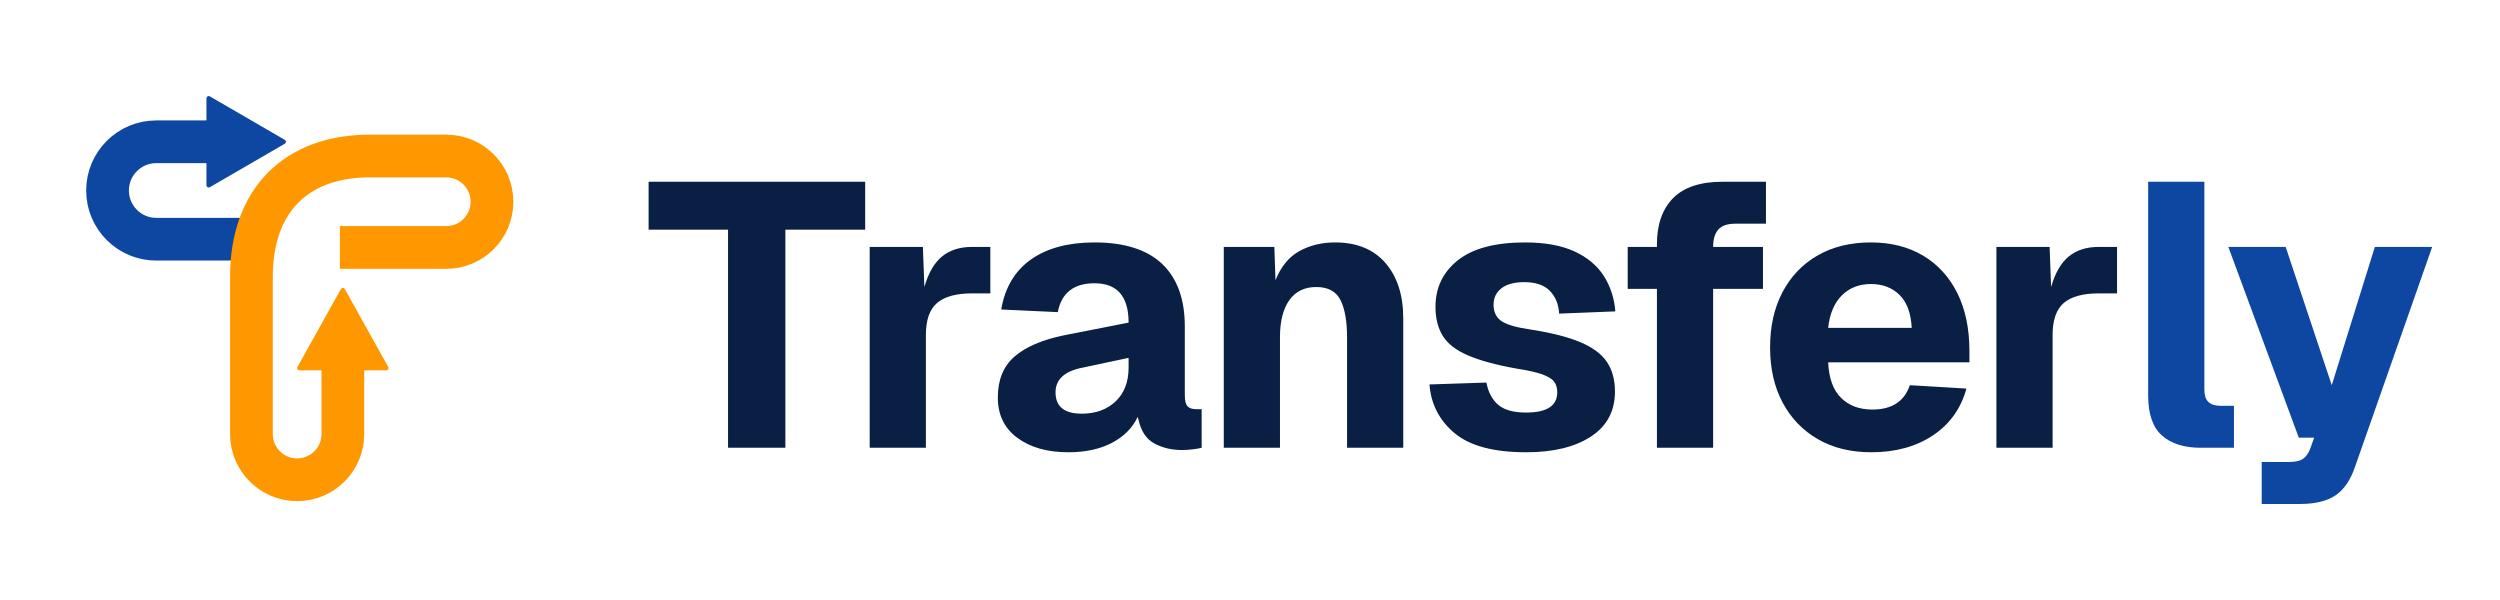
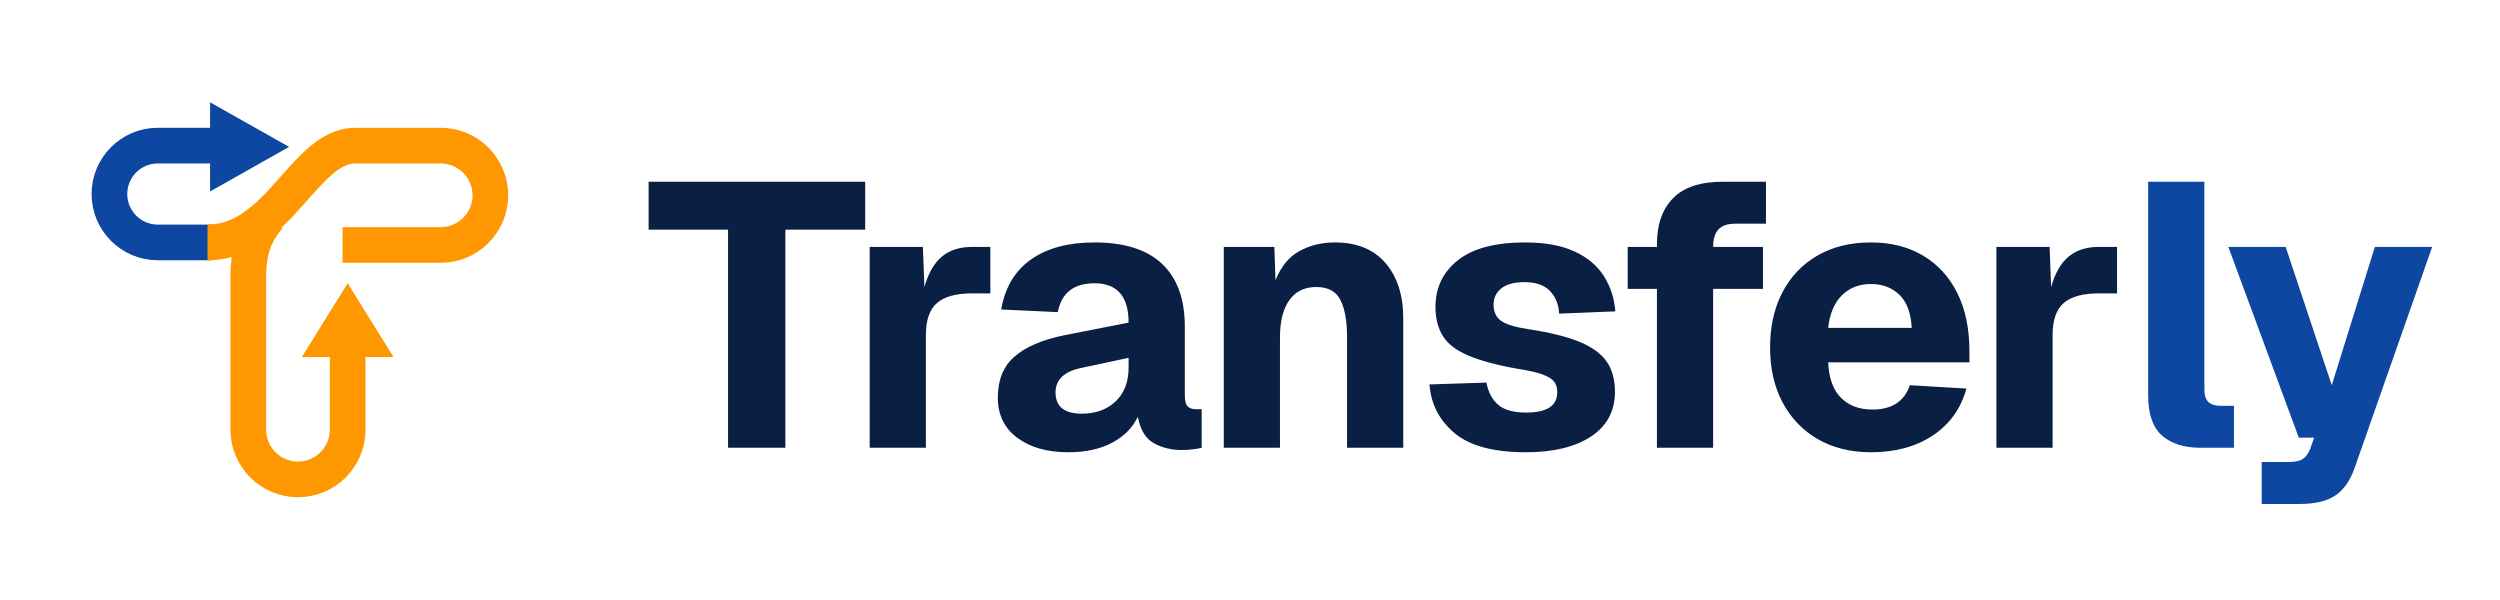
<svg xmlns="http://www.w3.org/2000/svg" width="333.6" height="80" viewBox="0 0 333.6 80" role="img" aria-label="Transferly">
-   <g transform="translate(8 8) scale(1) translate(-2.65 .92)">
+   <g transform="translate(8 8) scale(1) translate(32 32) scale(.68) translate(-49.1 -48.25)">
    <g class="tf-arrow" color="#0D47A1">
-       <path d="M24 10H15.5a6.5 6.5 0 0 0 0 13H28" stroke="currentColor" stroke-width="5.7" stroke-linecap="round" fill="none" />
-       <path d="M22.5 4.2 32.5 10l-10 5.8z" fill="currentColor" stroke="currentColor" stroke-width=".6" stroke-linejoin="round" />
+       <path d="M32.5 18H21.25a9.5 9.5 0 0 0 0 19H32" stroke="currentColor" stroke-width="7" fill="none" />
+       <path d="M31.5 9.5 47 18.25 31.5 27z" fill="currentColor" />
    </g>
    <g class="tf-ribbon" color="#FF9800">
-       <path d="M40 24.1h14.2a6.1 6.1 0 0 0 0-12.2H44C34 11.9 28.2 18 28.2 28v21a6.1 6.1 0 0 0 12.2 0v-9.5" stroke="currentColor" stroke-width="5.7" fill="none" />
-       <path d="M34.6 40.2 40.4 29.8l5.8 10.4z" fill="currentColor" stroke="currentColor" stroke-width=".6" stroke-linejoin="round" />
+       <path d="M57.5 37.5h19.25a9.75 9.75 0 0 0 0-19.5H60C50 18 45 37 31 37M43 32c-2.5 3-4 6-4 12v29.75a9.75 9.75 0 0 0 19.5 0V59" stroke="currentColor" stroke-width="7" fill="none" />
+       <path d="M49.5 59.5 58.5 45l9 14.5z" fill="currentColor" />
    </g>
  </g>
  <path fill="#0A1F44" d="M97.15 59.75V30.65H86.55V24.25H115.45V30.65H104.8V59.75Z M116.05 59.75V32.95H123.15L123.35 38.3Q124.15 35.5 125.7 34.23Q127.25 32.95 129.7 32.95H132.15V39.15H129.7Q126.55 39.15 125.05 40.42Q123.55 41.7 123.55 44.7V59.75Z M142.55 60.35Q138.35 60.35 135.75 58.42Q133.15 56.5 133.15 53.05Q133.15 49.5 135.38 47.58Q137.6 45.65 141.95 44.75L150.6 43.05Q150.6 37.8 146.05 37.8Q141.9 37.8 141.15 41.65L133.6 41.3Q134.35 36.9 137.58 34.62Q140.8 32.35 146.05 32.35Q152.05 32.35 155.08 35.22Q158.1 38.1 158.1 43.55V52.7Q158.1 53.85 158.48 54.23Q158.85 54.6 159.6 54.6H160.35V59.75Q160 59.85 159.23 59.95Q158.45 60.05 157.7 60.05Q155.65 60.05 154.03 59.17Q152.4 58.3 151.9 55.9L151.8 55.65Q150.8 57.8 148.4 59.08Q146 60.35 142.55 60.35ZM144.35 55.2Q147.15 55.2 148.88 53.55Q150.6 51.9 150.6 49.05V47.75L144.5 49.05Q140.85 49.75 140.85 52.35Q140.85 55.2 144.35 55.2Z M163.3 59.75V32.95H170.05L170.2 37.4Q171.3 34.65 173.4 33.5Q175.5 32.35 178.15 32.35Q182.5 32.35 184.88 35.1Q187.25 37.85 187.25 42.5V59.75H179.75V45Q179.75 41.8 178.88 40.05Q178 38.3 175.65 38.3Q173.3 38.3 172.05 40.05Q170.8 41.8 170.8 45V59.75Z M203.65 60.35Q197.15 60.35 194.1 57.8Q191.05 55.25 190.75 51.3L198.35 51.05Q198.7 52.95 199.9 54Q201.1 55.05 203.65 55.05Q207.8 55.05 207.8 52.35Q207.8 51.5 207.4 50.95Q207 50.4 205.85 49.97Q204.7 49.55 202.45 49.2Q198.25 48.45 195.88 47.42Q193.5 46.4 192.53 44.83Q191.55 43.25 191.55 40.95Q191.55 37.1 194.55 34.72Q197.55 32.35 203.5 32.35Q207.5 32.35 210.1 33.55Q212.7 34.75 214.03 36.85Q215.35 38.95 215.55 41.55L208.05 41.85Q207.95 40 206.83 38.83Q205.7 37.65 203.4 37.65Q201.4 37.65 200.35 38.47Q199.3 39.3 199.3 40.65Q199.3 42.1 200.32 42.82Q201.35 43.55 204.1 43.95Q208.35 44.6 210.85 45.65Q213.35 46.7 214.43 48.3Q215.5 49.9 215.5 52.25Q215.5 56.15 212.3 58.25Q209.1 60.35 203.65 60.35Z M221.1 59.75V38.55H217.2V32.95H221.1V32.6Q221.1 28.65 223.25 26.45Q225.4 24.25 229.9 24.25H235.65V29.85H231.55Q230 29.85 229.3 30.62Q228.6 31.4 228.6 32.95H235.25V38.55H228.6V59.75Z M249.7 60.35Q245.6 60.35 242.57 58.6Q239.55 56.85 237.88 53.73Q236.2 50.6 236.2 46.35Q236.2 42.15 237.85 39Q239.5 35.85 242.52 34.1Q245.55 32.35 249.65 32.35Q253.65 32.35 256.6 34.1Q259.55 35.85 261.18 39.1Q262.8 42.35 262.8 46.85V48.35H243.95Q244.1 51.55 245.68 53.1Q247.25 54.65 249.85 54.65Q253.75 54.65 254.85 51.4L262.4 51.85Q261.3 55.85 257.93 58.1Q254.55 60.35 249.7 60.35ZM243.95 43.75H255.1Q254.95 40.8 253.47 39.35Q252 37.9 249.65 37.9Q247.3 37.9 245.77 39.42Q244.25 40.95 243.95 43.75Z M266.4 59.75V32.95H273.5L273.7 38.3Q274.5 35.5 276.05 34.23Q277.6 32.95 280.05 32.95H282.5V39.15H280.05Q276.9 39.15 275.4 40.42Q273.9 41.7 273.9 44.7V59.75Z" />
  <path fill="#0D47A1" d="M293.65 59.75Q290.35 59.75 288.5 58.12Q286.65 56.5 286.65 52.75V24.25H294.15V51.95Q294.15 53.15 294.7 53.65Q295.25 54.15 296.3 54.15H298.1V59.75Z M301.8 67.25V61.65H305.35Q306.65 61.65 307.25 61.27Q307.85 60.9 308.25 59.95L308.8 58.4H306.75L297.35 32.95H305L311.15 51.4L316.9 32.95H324.55L314.25 62.3Q313.35 64.95 311.65 66.1Q309.95 67.25 306.9 67.25Z" />
</svg>
